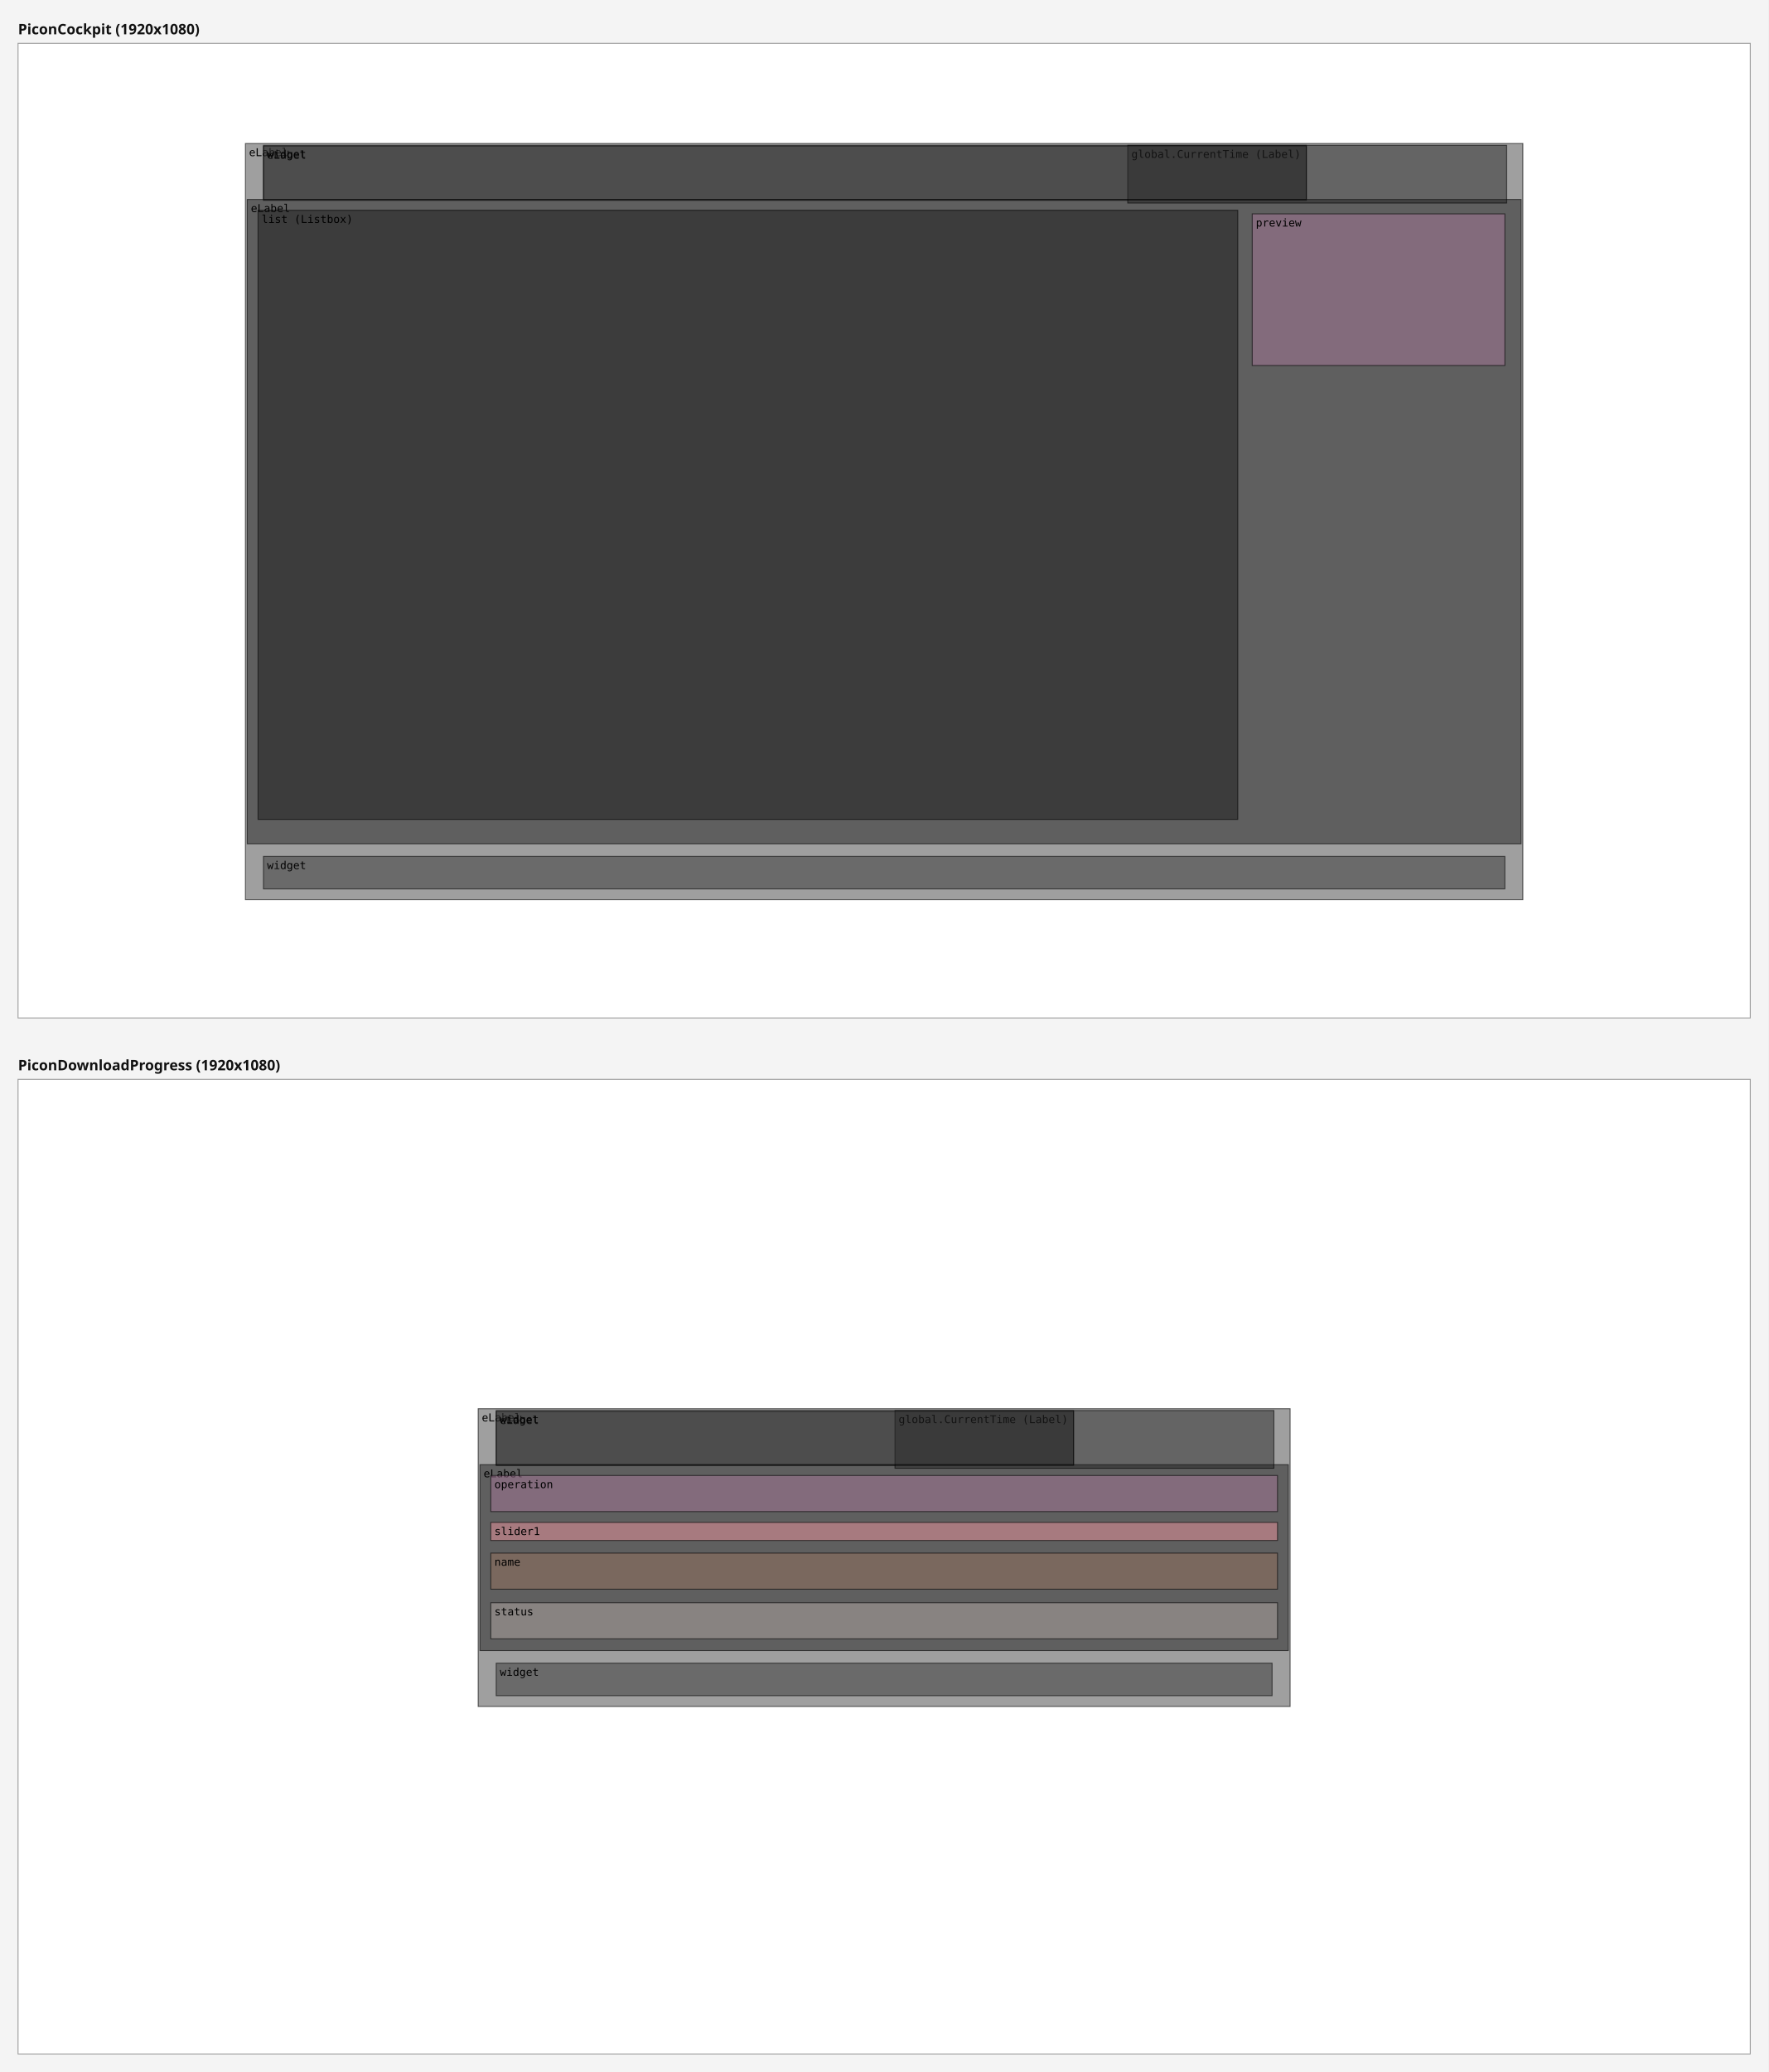
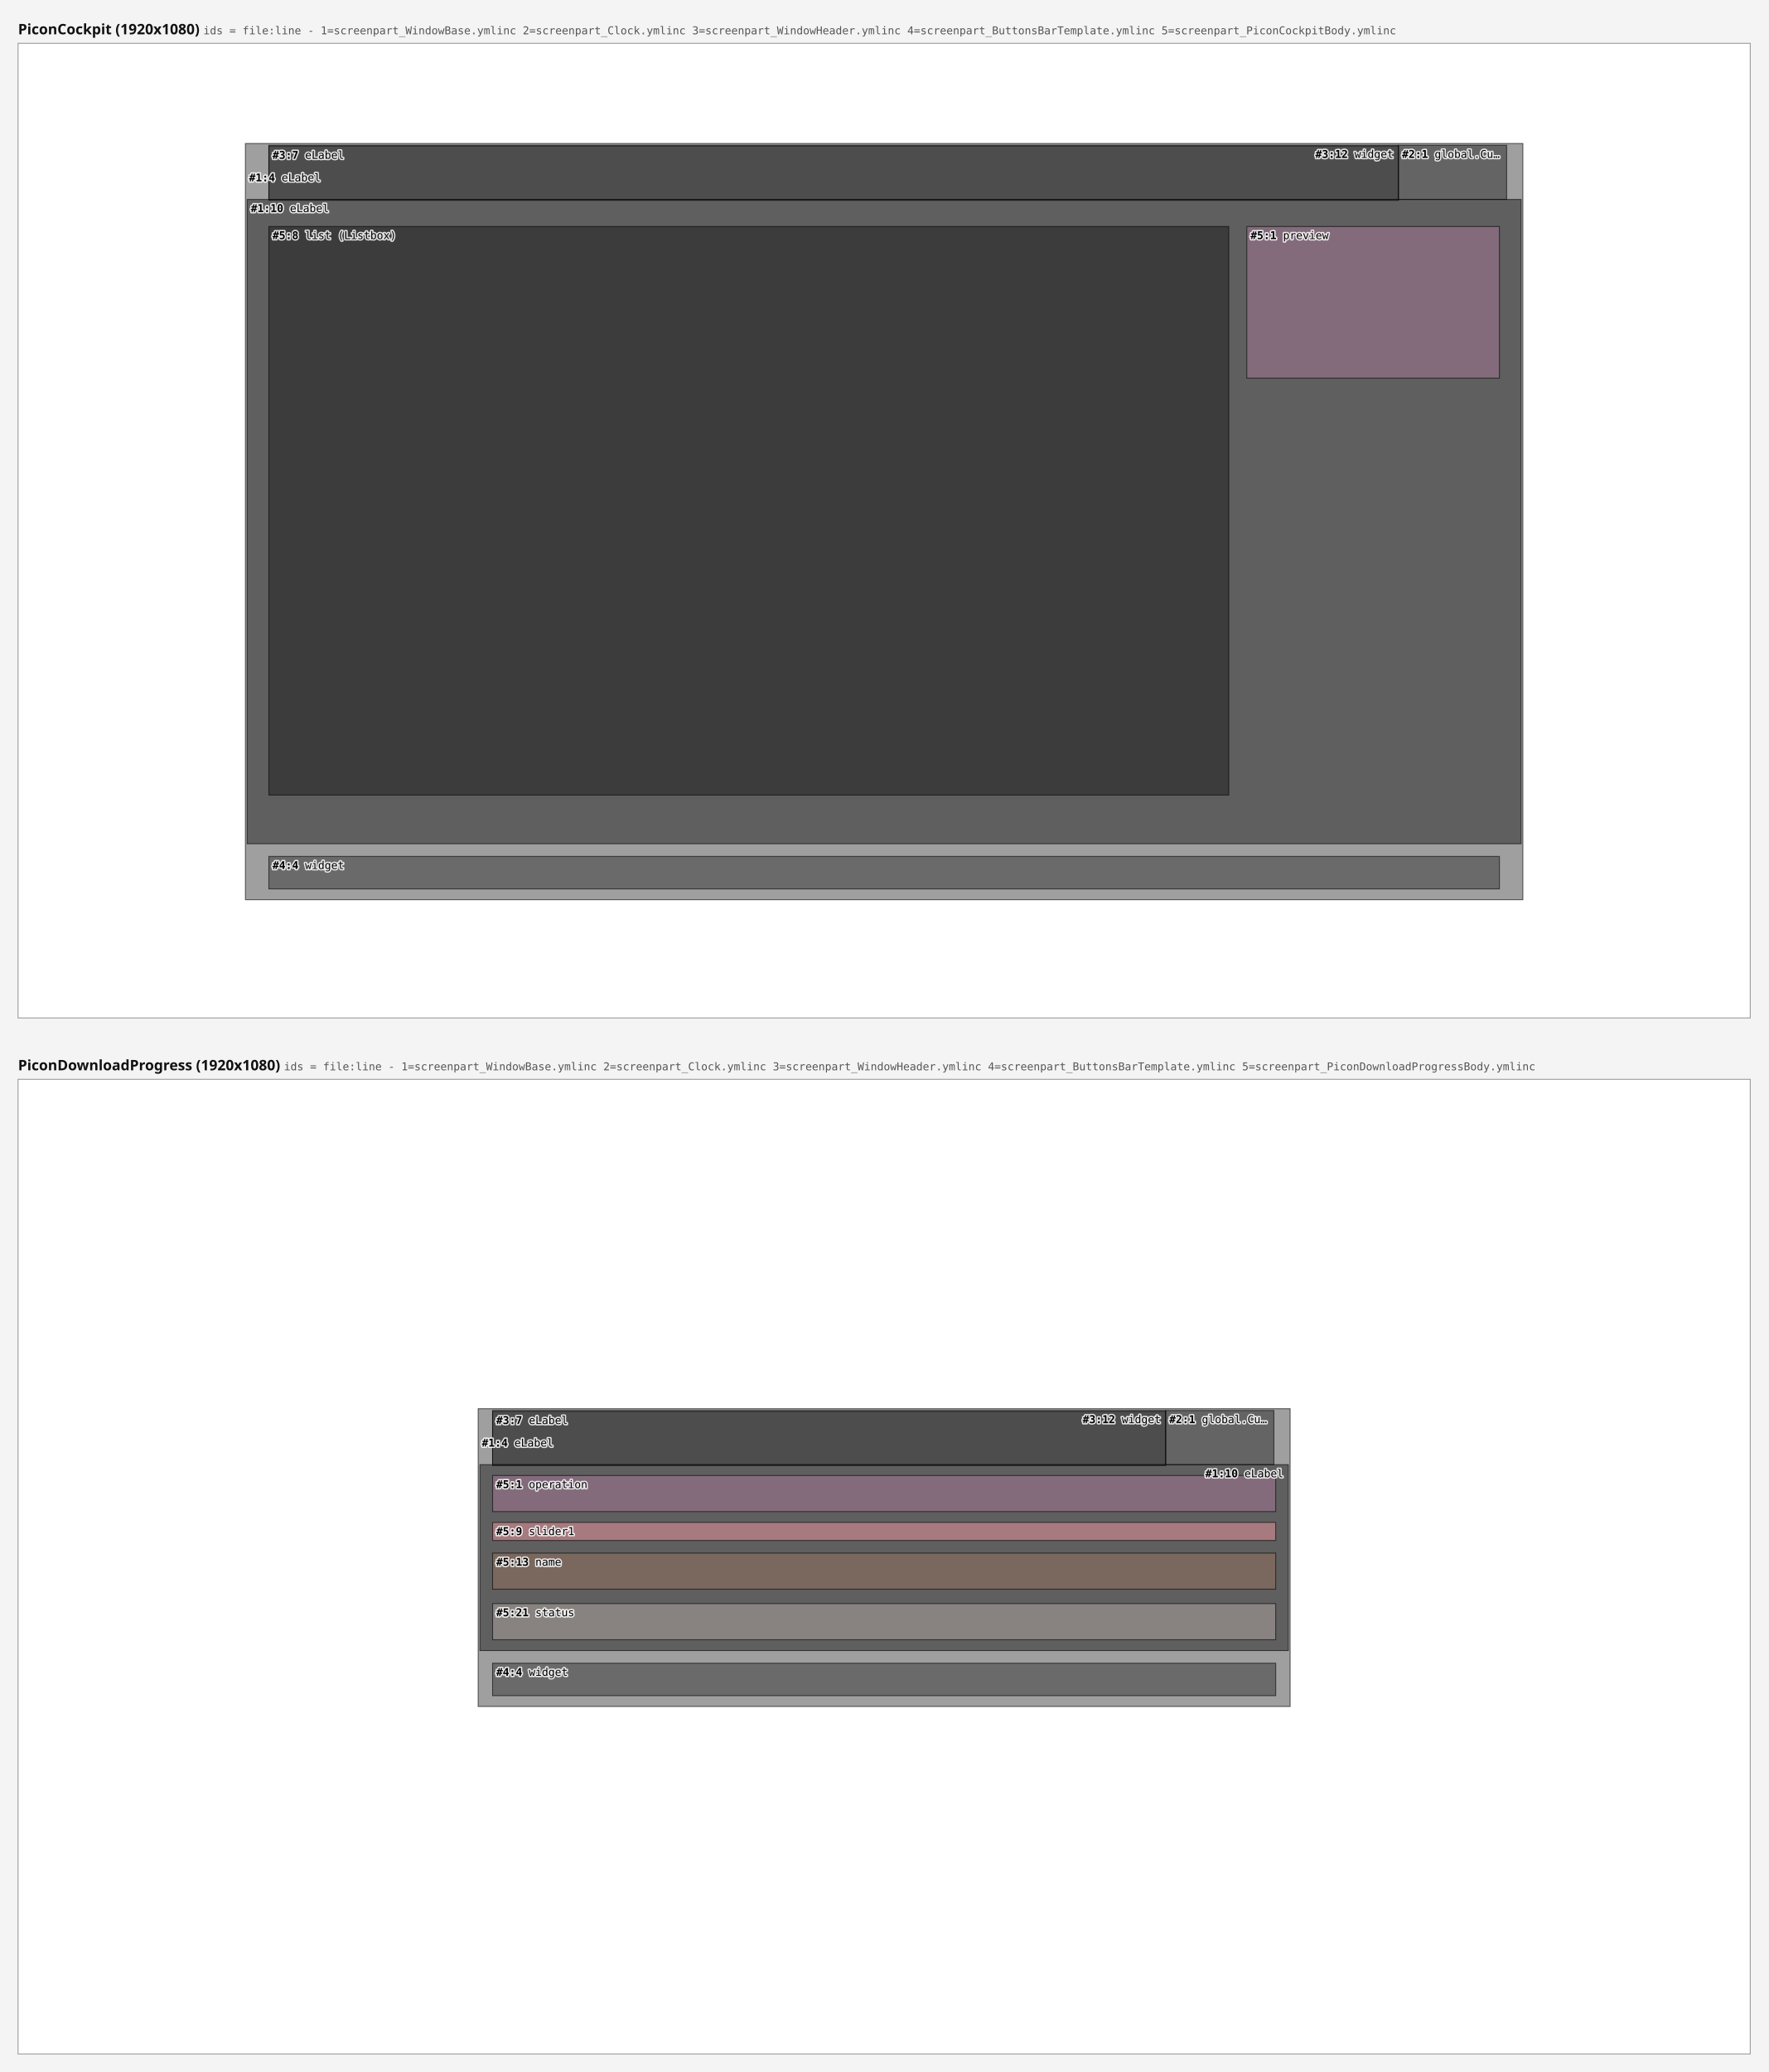
<svg xmlns="http://www.w3.org/2000/svg" width="1960" height="2296" viewBox="0 0 1960 2296">
  <rect x="0" y="0" width="1960" height="2296" fill="#f4f4f4" />
-   <text x="20" y="38" font-family="sans-serif" font-size="16" font-weight="bold" fill="#111111">PiconCockpit (1920x1080)</text>
+   <text x="20" y="38" font-family="sans-serif" font-size="16" font-weight="bold" fill="#111111">PiconCockpit (1920x1080) <tspan font-family="monospace" font-size="12" font-weight="normal" fill="#555555">ids = file:line - 1=screenpart_WindowBase.ymlinc  2=screenpart_Clock.ymlinc  3=screenpart_WindowHeader.ymlinc  4=screenpart_ButtonsBarTemplate.ymlinc  5=screenpart_PiconCockpitBody.ymlinc</tspan>
+   </text>
  <g data-screen="0" transform="translate(20,48)">
    <rect x="0" y="0" width="1920" height="1080" fill="#ffffff" stroke="#999999" stroke-width="1" />
-     <g>
-       <rect data-ref="0:0" x="252" y="111" width="1416" height="838" fill="#2c2c2c" fill-opacity="0.45" stroke="#000000" stroke-opacity="0.6" stroke-width="1" />
-       <text x="256" y="125" font-family="monospace" font-size="12" fill="#000000">eLabel</text>
-     </g>
-     <g>
-       <rect data-ref="0:1" x="254" y="173" width="1412" height="714" fill="#121212" fill-opacity="0.45" stroke="#000000" stroke-opacity="0.6" stroke-width="1" />
-       <text x="258" y="187" font-family="monospace" font-size="12" fill="#000000">eLabel</text>
-     </g>
-     <g>
-       <rect data-ref="0:7" x="266" y="185" width="1086" height="675" fill="#121212" fill-opacity="0.45" stroke="#000000" stroke-opacity="0.6" stroke-width="1" />
-       <text x="270" y="199" font-family="monospace" font-size="12" fill="#000000">list (Listbox)</text>
-     </g>
-     <g>
-       <rect data-ref="0:6" x="1368" y="189" width="280" height="168" fill="#b07aa1" fill-opacity="0.45" stroke="#000000" stroke-opacity="0.6" stroke-width="1" />
-       <text x="1372" y="203" font-family="monospace" font-size="12" fill="#000000">preview</text>
-     </g>
-     <g>
-       <rect data-ref="0:2" x="272" y="901" width="1376" height="36" fill="#2c2c2c" fill-opacity="0.45" stroke="#000000" stroke-opacity="0.6" stroke-width="1" />
-       <text x="276" y="915" font-family="monospace" font-size="12" fill="#000000">widget</text>
-     </g>
-     <g>
-       <rect data-ref="0:4" x="272" y="114" width="1156" height="60" fill="#2c2c2c" fill-opacity="0.45" stroke="#000000" stroke-opacity="0.6" stroke-width="1" />
-       <text x="276" y="128" font-family="monospace" font-size="12" fill="#000000">eLabel</text>
-     </g>
-     <g>
-       <rect data-ref="0:3" x="1230" y="113" width="420" height="64" fill="#1d1d1d" fill-opacity="0.45" stroke="#000000" stroke-opacity="0.6" stroke-width="1" />
-       <text x="1234" y="127" font-family="monospace" font-size="12" fill="#000000">global.CurrentTime (Label)</text>
-     </g>
-     <g>
-       <rect data-ref="0:5" x="272" y="113" width="1156" height="60" fill="#2c2c2c" fill-opacity="0.45" stroke="#000000" stroke-opacity="0.6" stroke-width="1" />
-       <text x="276" y="127" font-family="monospace" font-size="12" fill="#000000">widget</text>
+     <rect data-ref="0:0" data-src="screenpart_WindowBase.ymlinc:4" x="252" y="111" width="1416" height="838" fill="#2c2c2c" fill-opacity="0.45" stroke="#000000" stroke-opacity="0.6" stroke-width="1" />
+     <rect data-ref="0:1" data-src="screenpart_WindowBase.ymlinc:10" x="254" y="173" width="1412" height="714" fill="#121212" fill-opacity="0.45" stroke="#000000" stroke-opacity="0.6" stroke-width="1" />
+     <rect data-ref="0:7" data-src="screenpart_PiconCockpitBody.ymlinc:8" x="278" y="203" width="1064" height="630" fill="#121212" fill-opacity="0.45" stroke="#000000" stroke-opacity="0.6" stroke-width="1" />
+     <rect data-ref="0:6" data-src="screenpart_PiconCockpitBody.ymlinc:1" x="1362" y="203" width="280" height="168" fill="#b07aa1" fill-opacity="0.45" stroke="#000000" stroke-opacity="0.6" stroke-width="1" />
+     <rect data-ref="0:5" data-src="screenpart_ButtonsBarTemplate.ymlinc:4" x="278" y="901" width="1364" height="36" fill="#2c2c2c" fill-opacity="0.45" stroke="#000000" stroke-opacity="0.6" stroke-width="1" />
+     <rect data-ref="0:3" data-src="screenpart_WindowHeader.ymlinc:7" x="278" y="114" width="1252" height="60" fill="#2c2c2c" fill-opacity="0.45" stroke="#000000" stroke-opacity="0.6" stroke-width="1" />
+     <rect data-ref="0:2" data-src="screenpart_Clock.ymlinc:1" x="1530" y="113" width="120" height="60" fill="#1d1d1d" fill-opacity="0.45" stroke="#000000" stroke-opacity="0.6" stroke-width="1" />
+     <rect data-ref="0:4" data-src="screenpart_WindowHeader.ymlinc:12" x="278" y="113" width="1252" height="60" fill="#2c2c2c" fill-opacity="0.45" stroke="#000000" stroke-opacity="0.6" stroke-width="1" />
+     <g pointer-events="none" font-family="monospace" font-size="12" fill="#000000" stroke="#ffffff" stroke-width="3" stroke-opacity="0.85" stroke-linejoin="round" paint-order="stroke">
+       <text x="256" y="153">
+         <tspan font-weight="bold">#1:4</tspan> eLabel</text>
+       <text x="258" y="187">
+         <tspan font-weight="bold">#1:10</tspan> eLabel</text>
+       <text x="282" y="217">
+         <tspan font-weight="bold">#5:8</tspan> list (Listbox)</text>
+       <text x="1366" y="217">
+         <tspan font-weight="bold">#5:1</tspan> preview</text>
+       <text x="282" y="915">
+         <tspan font-weight="bold">#4:4</tspan> widget</text>
+       <text x="282" y="128">
+         <tspan font-weight="bold">#3:7</tspan> eLabel</text>
+       <text x="1534" y="127">
+         <tspan font-weight="bold">#2:1</tspan> global.Cu…</text>
+       <text x="1438" y="127">
+         <tspan font-weight="bold">#3:12</tspan> widget</text>
    </g>
  </g>
-   <text x="20" y="1186" font-family="sans-serif" font-size="16" font-weight="bold" fill="#111111">PiconDownloadProgress (1920x1080)</text>
+   <text x="20" y="1186" font-family="sans-serif" font-size="16" font-weight="bold" fill="#111111">PiconDownloadProgress (1920x1080) <tspan font-family="monospace" font-size="12" font-weight="normal" fill="#555555">ids = file:line - 1=screenpart_WindowBase.ymlinc  2=screenpart_Clock.ymlinc  3=screenpart_WindowHeader.ymlinc  4=screenpart_ButtonsBarTemplate.ymlinc  5=screenpart_PiconDownloadProgressBody.ymlinc</tspan>
+   </text>
  <g data-screen="1" transform="translate(20,1196)">
    <rect x="0" y="0" width="1920" height="1080" fill="#ffffff" stroke="#999999" stroke-width="1" />
-     <g>
-       <rect data-ref="1:0" x="510" y="365" width="900" height="330" fill="#2c2c2c" fill-opacity="0.45" stroke="#000000" stroke-opacity="0.6" stroke-width="1" />
-       <text x="514" y="379" font-family="monospace" font-size="12" fill="#000000">eLabel</text>
-     </g>
-     <g>
-       <rect data-ref="1:1" x="512" y="427" width="896" height="206" fill="#121212" fill-opacity="0.45" stroke="#000000" stroke-opacity="0.6" stroke-width="1" />
-       <text x="516" y="441" font-family="monospace" font-size="12" fill="#000000">eLabel</text>
-     </g>
-     <g>
-       <rect data-ref="1:6" x="524" y="439" width="872" height="40" fill="#b07aa1" fill-opacity="0.45" stroke="#000000" stroke-opacity="0.6" stroke-width="1" />
-       <text x="528" y="453" font-family="monospace" font-size="12" fill="#000000">operation</text>
-     </g>
-     <g>
-       <rect data-ref="1:7" x="524" y="491" width="872" height="20" fill="#ff9da7" fill-opacity="0.45" stroke="#000000" stroke-opacity="0.6" stroke-width="1" />
-       <text x="528" y="505" font-family="monospace" font-size="12" fill="#000000">slider1</text>
-     </g>
-     <g>
-       <rect data-ref="1:8" x="524" y="525" width="872" height="40" fill="#9c755f" fill-opacity="0.45" stroke="#000000" stroke-opacity="0.6" stroke-width="1" />
-       <text x="528" y="539" font-family="monospace" font-size="12" fill="#000000">name</text>
-     </g>
-     <g>
-       <rect data-ref="1:9" x="524" y="580" width="872" height="40" fill="#bab0ac" fill-opacity="0.45" stroke="#000000" stroke-opacity="0.6" stroke-width="1" />
-       <text x="528" y="594" font-family="monospace" font-size="12" fill="#000000">status</text>
-     </g>
-     <g>
-       <rect data-ref="1:2" x="530" y="647" width="860" height="36" fill="#2c2c2c" fill-opacity="0.45" stroke="#000000" stroke-opacity="0.6" stroke-width="1" />
-       <text x="534" y="661" font-family="monospace" font-size="12" fill="#000000">widget</text>
-     </g>
-     <g>
-       <rect data-ref="1:4" x="530" y="368" width="640" height="60" fill="#2c2c2c" fill-opacity="0.45" stroke="#000000" stroke-opacity="0.6" stroke-width="1" />
-       <text x="534" y="382" font-family="monospace" font-size="12" fill="#000000">eLabel</text>
-     </g>
-     <g>
-       <rect data-ref="1:3" x="972" y="367" width="420" height="64" fill="#1d1d1d" fill-opacity="0.45" stroke="#000000" stroke-opacity="0.6" stroke-width="1" />
-       <text x="976" y="381" font-family="monospace" font-size="12" fill="#000000">global.CurrentTime (Label)</text>
-     </g>
-     <g>
-       <rect data-ref="1:5" x="530" y="367" width="640" height="60" fill="#2c2c2c" fill-opacity="0.45" stroke="#000000" stroke-opacity="0.6" stroke-width="1" />
-       <text x="534" y="381" font-family="monospace" font-size="12" fill="#000000">widget</text>
+     <rect data-ref="1:0" data-src="screenpart_WindowBase.ymlinc:4" x="510" y="365" width="900" height="330" fill="#2c2c2c" fill-opacity="0.45" stroke="#000000" stroke-opacity="0.6" stroke-width="1" />
+     <rect data-ref="1:1" data-src="screenpart_WindowBase.ymlinc:10" x="512" y="427" width="896" height="206" fill="#121212" fill-opacity="0.45" stroke="#000000" stroke-opacity="0.6" stroke-width="1" />
+     <rect data-ref="1:6" data-src="screenpart_PiconDownloadProgressBody.ymlinc:1" x="526" y="439" width="868" height="40" fill="#b07aa1" fill-opacity="0.45" stroke="#000000" stroke-opacity="0.6" stroke-width="1" />
+     <rect data-ref="1:7" data-src="screenpart_PiconDownloadProgressBody.ymlinc:9" x="526" y="491" width="868" height="20" fill="#ff9da7" fill-opacity="0.45" stroke="#000000" stroke-opacity="0.6" stroke-width="1" />
+     <rect data-ref="1:8" data-src="screenpart_PiconDownloadProgressBody.ymlinc:13" x="526" y="525" width="868" height="40" fill="#9c755f" fill-opacity="0.45" stroke="#000000" stroke-opacity="0.6" stroke-width="1" />
+     <rect data-ref="1:9" data-src="screenpart_PiconDownloadProgressBody.ymlinc:21" x="526" y="581" width="868" height="40" fill="#bab0ac" fill-opacity="0.45" stroke="#000000" stroke-opacity="0.6" stroke-width="1" />
+     <rect data-ref="1:5" data-src="screenpart_ButtonsBarTemplate.ymlinc:4" x="526" y="647" width="868" height="36" fill="#2c2c2c" fill-opacity="0.45" stroke="#000000" stroke-opacity="0.6" stroke-width="1" />
+     <rect data-ref="1:3" data-src="screenpart_WindowHeader.ymlinc:7" x="526" y="368" width="746" height="60" fill="#2c2c2c" fill-opacity="0.45" stroke="#000000" stroke-opacity="0.6" stroke-width="1" />
+     <rect data-ref="1:2" data-src="screenpart_Clock.ymlinc:1" x="1272" y="367" width="120" height="60" fill="#1d1d1d" fill-opacity="0.45" stroke="#000000" stroke-opacity="0.6" stroke-width="1" />
+     <rect data-ref="1:4" data-src="screenpart_WindowHeader.ymlinc:12" x="526" y="367" width="746" height="60" fill="#2c2c2c" fill-opacity="0.45" stroke="#000000" stroke-opacity="0.6" stroke-width="1" />
+     <g pointer-events="none" font-family="monospace" font-size="12" fill="#000000" stroke="#ffffff" stroke-width="3" stroke-opacity="0.85" stroke-linejoin="round" paint-order="stroke">
+       <text x="514" y="407">
+         <tspan font-weight="bold">#1:4</tspan> eLabel</text>
+       <text x="1316" y="441">
+         <tspan font-weight="bold">#1:10</tspan> eLabel</text>
+       <text x="530" y="453">
+         <tspan font-weight="bold">#5:1</tspan> operation</text>
+       <text x="530" y="505">
+         <tspan font-weight="bold">#5:9</tspan> slider1</text>
+       <text x="530" y="539">
+         <tspan font-weight="bold">#5:13</tspan> name</text>
+       <text x="530" y="595">
+         <tspan font-weight="bold">#5:21</tspan> status</text>
+       <text x="530" y="661">
+         <tspan font-weight="bold">#4:4</tspan> widget</text>
+       <text x="530" y="382">
+         <tspan font-weight="bold">#3:7</tspan> eLabel</text>
+       <text x="1276" y="381">
+         <tspan font-weight="bold">#2:1</tspan> global.Cu…</text>
+       <text x="1180" y="381">
+         <tspan font-weight="bold">#3:12</tspan> widget</text>
    </g>
  </g>
</svg>
